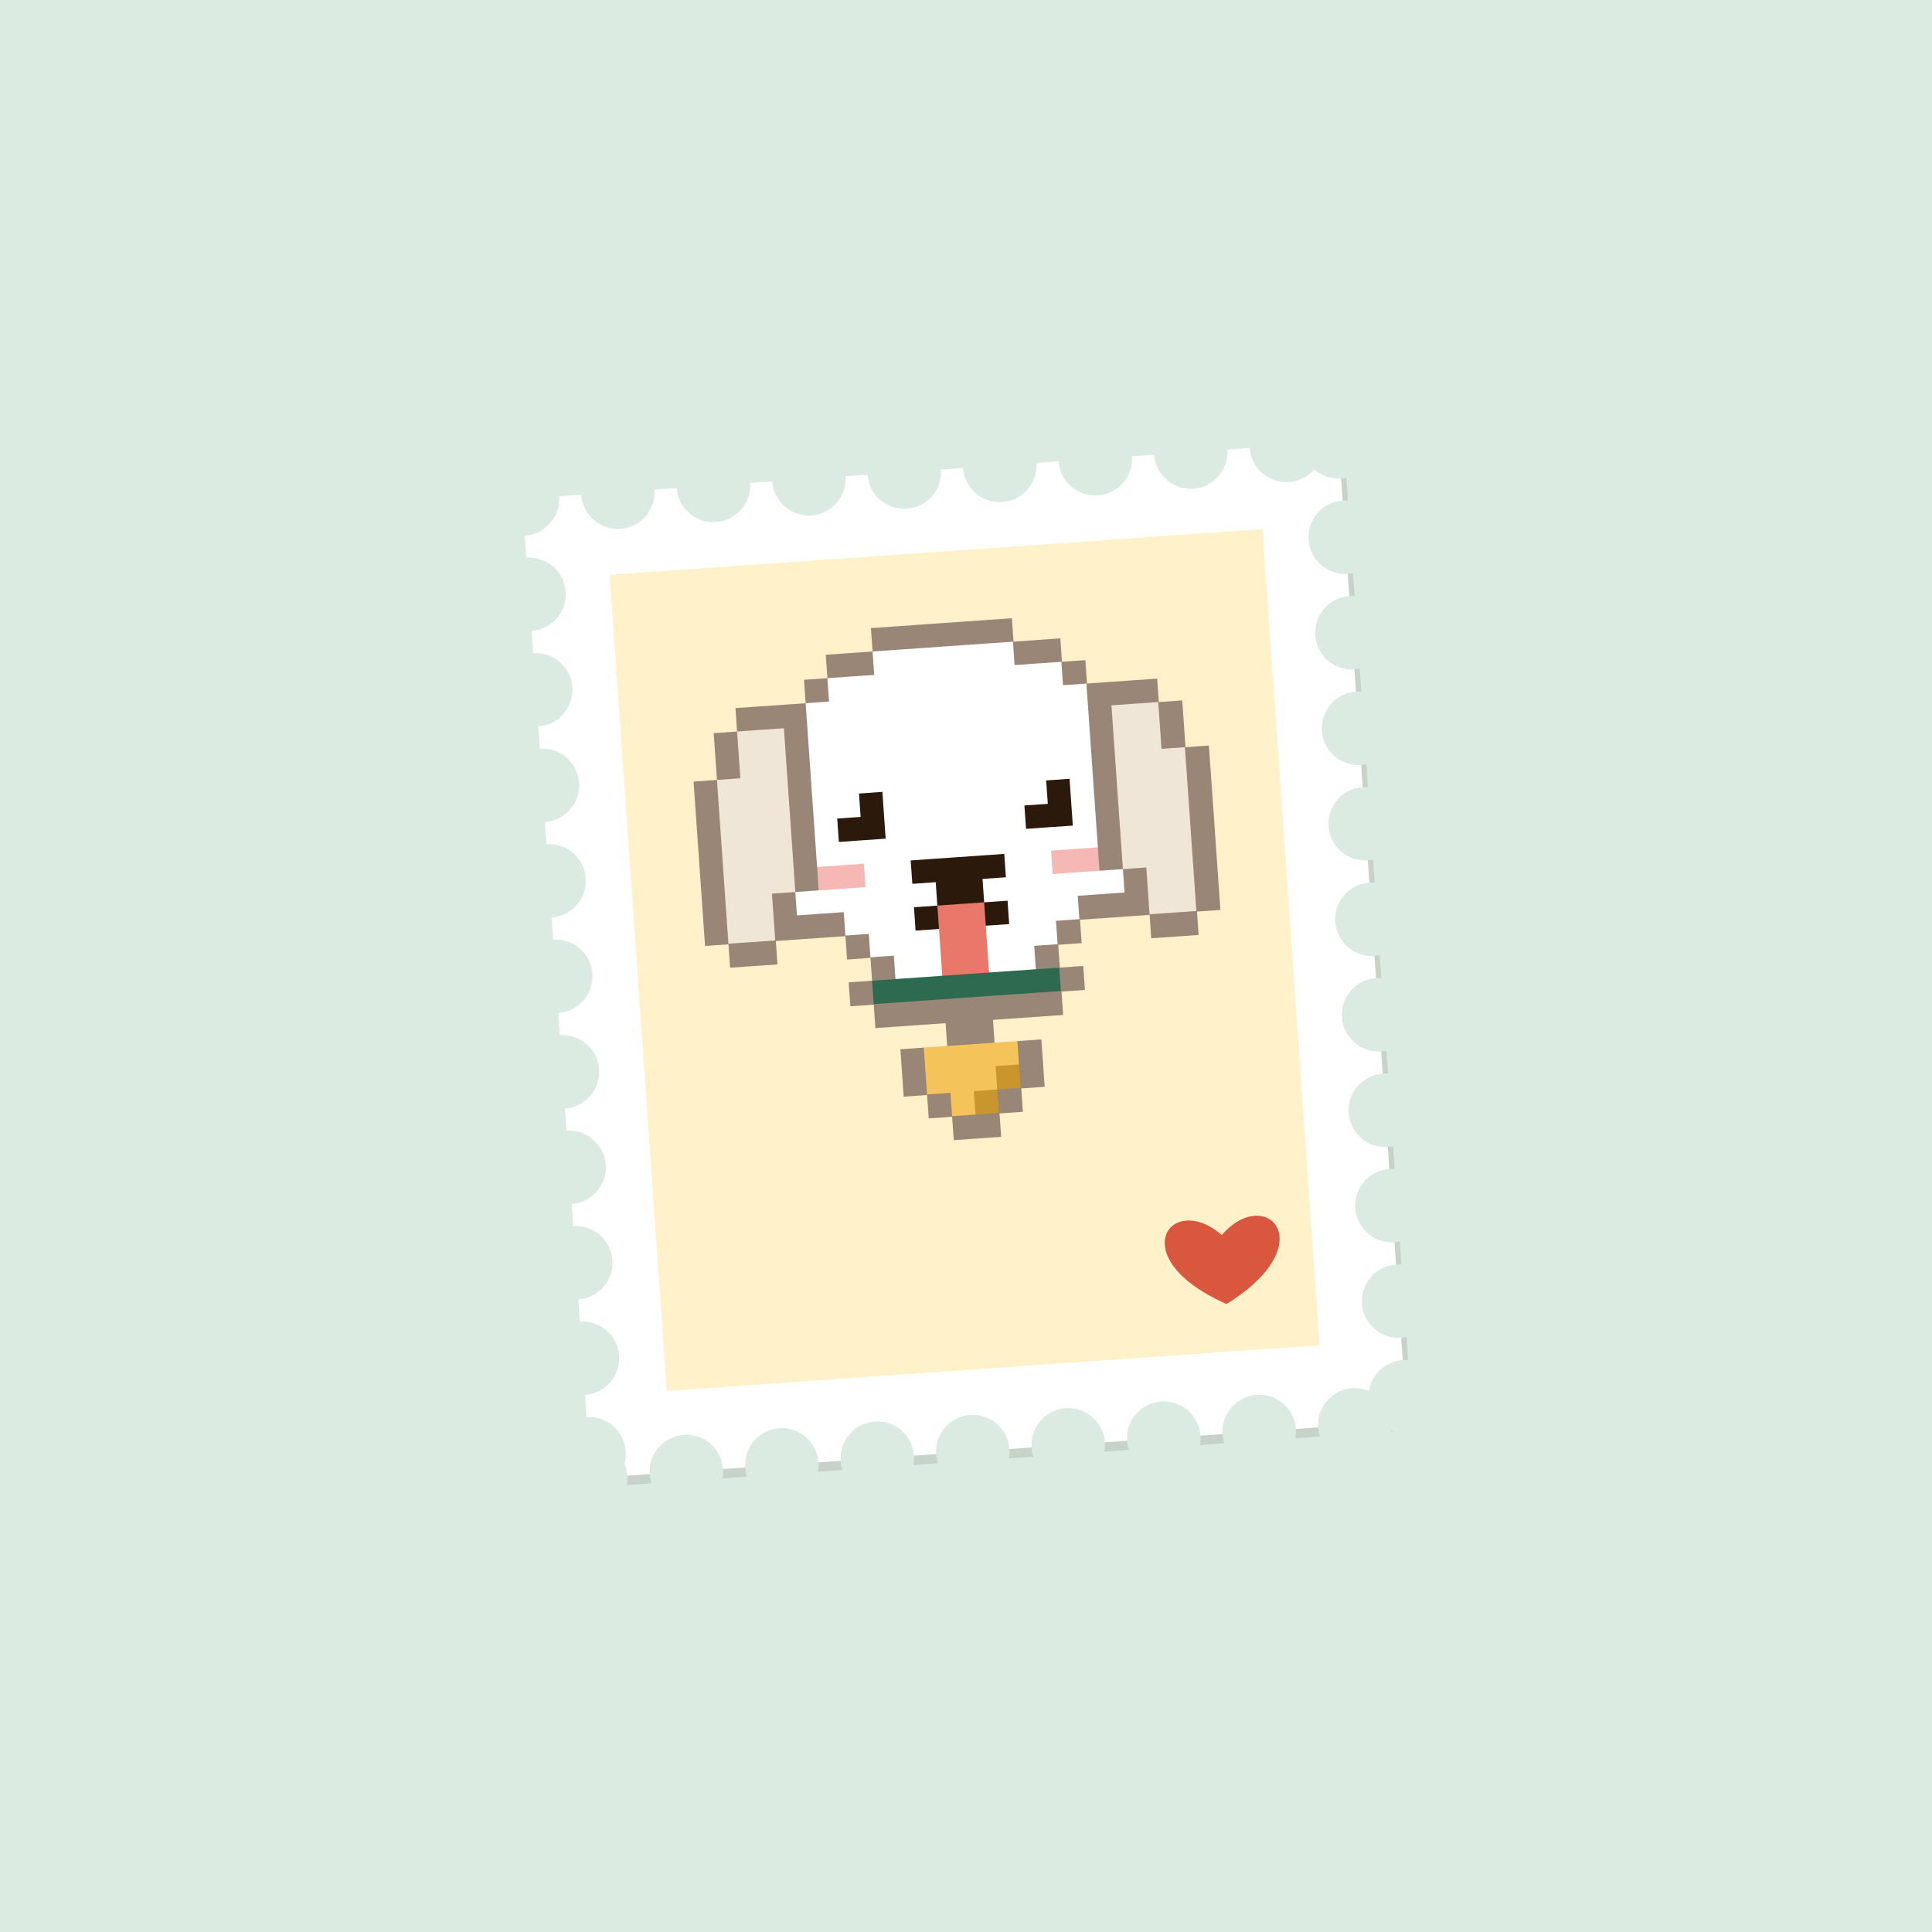
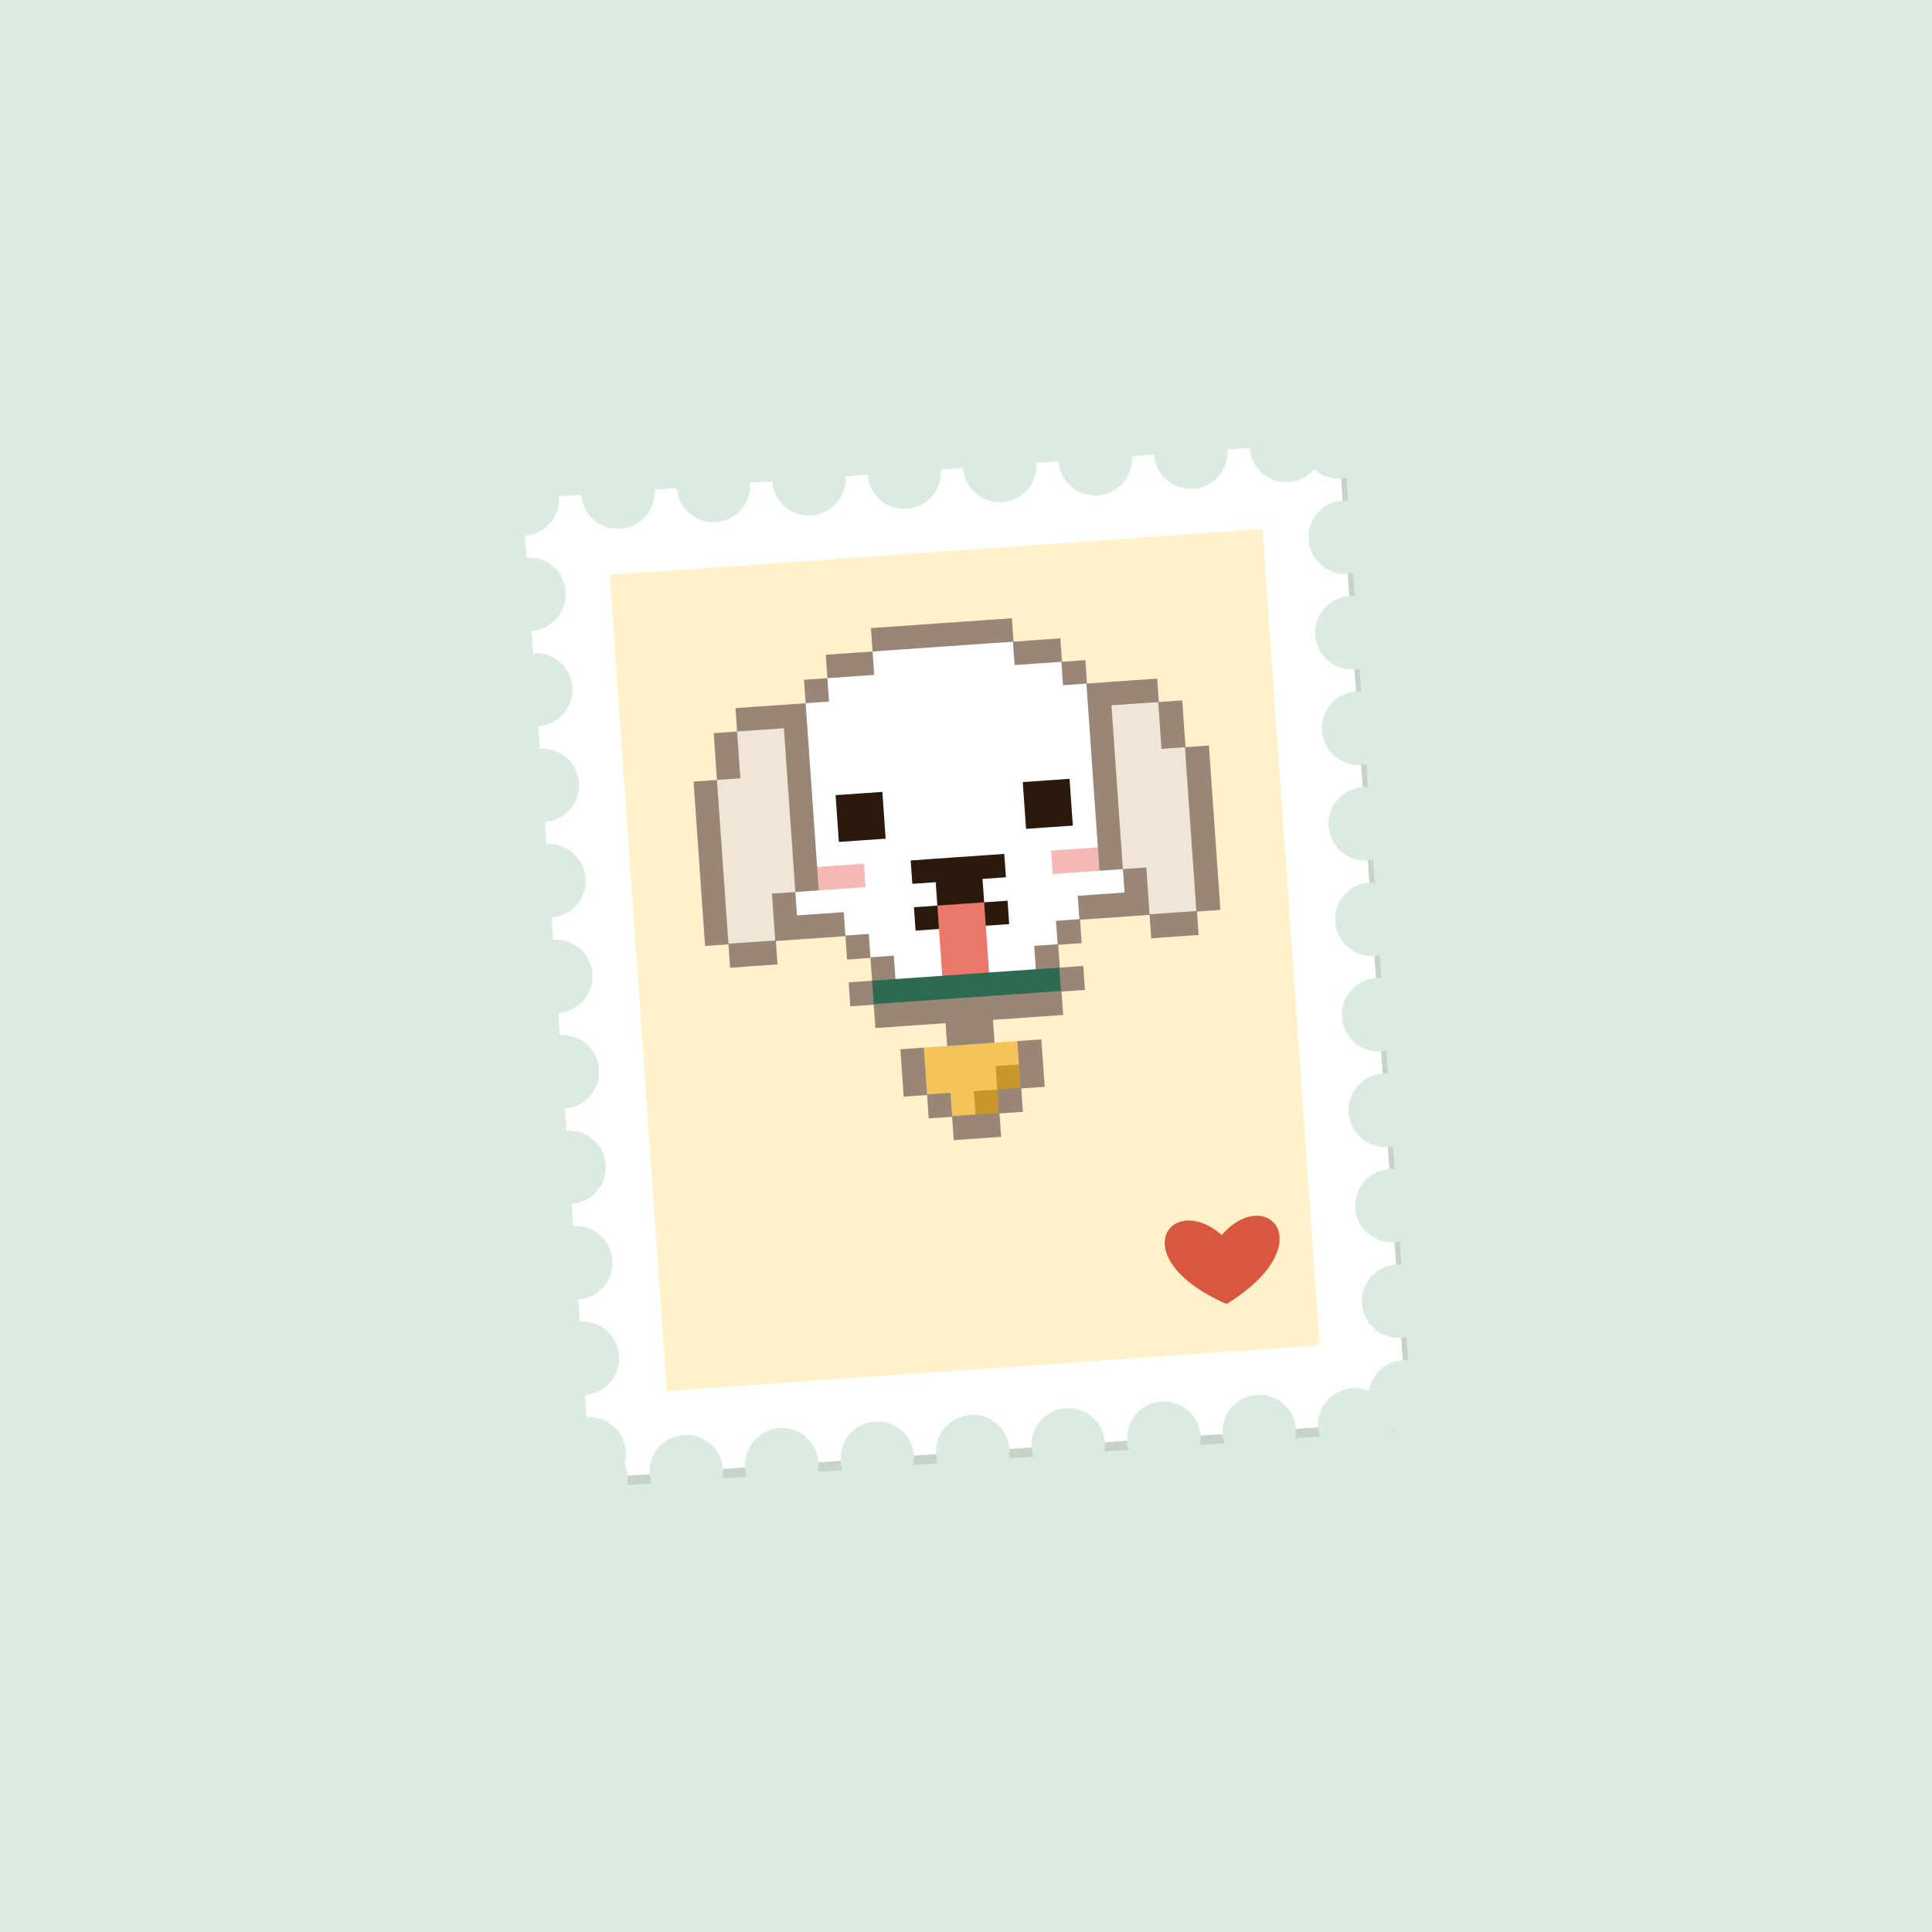
<svg xmlns="http://www.w3.org/2000/svg" width="1024" height="1024" viewBox="0 0 1024 1024">
  <rect width="1024" height="1024" fill="#DCEBE2" />
  <g transform="translate(149.92 147.45) scale(0.70581)">
    <g transform="rotate(-4 512.0 512.0)">
      <mask id="pf110">
        <rect x="194.8" y="133.36" width="634.4" height="757.28" fill="#fff" />
        <g fill="#000">
          <circle cx="204.8" cy="143.36" r="27.6" />
          <circle cx="204.8" cy="880.64" r="27.6" />
          <circle cx="276.7" cy="143.36" r="27.6" />
          <circle cx="276.7" cy="880.64" r="27.6" />
          <circle cx="348.6" cy="143.36" r="27.6" />
          <circle cx="348.6" cy="880.64" r="27.6" />
          <circle cx="420.5" cy="143.36" r="27.6" />
          <circle cx="420.5" cy="880.64" r="27.6" />
          <circle cx="492.3" cy="143.36" r="27.6" />
          <circle cx="492.3" cy="880.64" r="27.6" />
          <circle cx="564.2" cy="143.36" r="27.6" />
          <circle cx="564.2" cy="880.64" r="27.6" />
          <circle cx="636.1" cy="143.36" r="27.6" />
          <circle cx="636.1" cy="880.64" r="27.6" />
          <circle cx="708.0" cy="143.36" r="27.6" />
          <circle cx="708.0" cy="880.64" r="27.6" />
          <circle cx="779.9" cy="143.36" r="27.6" />
          <circle cx="779.9" cy="880.64" r="27.6" />
          <circle cx="204.8" cy="143.4" r="27.6" />
          <circle cx="819.2" cy="143.4" r="27.6" />
          <circle cx="204.8" cy="215.2" r="27.6" />
          <circle cx="819.2" cy="215.2" r="27.6" />
          <circle cx="204.8" cy="287.1" r="27.6" />
          <circle cx="819.2" cy="287.1" r="27.6" />
          <circle cx="204.8" cy="359.0" r="27.6" />
          <circle cx="819.2" cy="359.0" r="27.6" />
          <circle cx="204.8" cy="430.9" r="27.6" />
          <circle cx="819.2" cy="430.9" r="27.6" />
          <circle cx="204.8" cy="502.8" r="27.6" />
          <circle cx="819.2" cy="502.8" r="27.6" />
          <circle cx="204.8" cy="574.7" r="27.6" />
          <circle cx="819.2" cy="574.7" r="27.6" />
          <circle cx="204.8" cy="646.6" r="27.6" />
          <circle cx="819.2" cy="646.6" r="27.6" />
          <circle cx="204.8" cy="718.4" r="27.6" />
          <circle cx="819.2" cy="718.4" r="27.6" />
          <circle cx="204.8" cy="790.3" r="27.6" />
          <circle cx="819.2" cy="790.3" r="27.6" />
          <circle cx="204.8" cy="862.2" r="27.6" />
          <circle cx="819.2" cy="862.2" r="27.6" />
        </g>
      </mask>
      <g mask="url(#pf110)">
        <rect x="208.8" y="150.36" width="614.4" height="737.28" fill="#2B1F12" opacity=".12" />
        <rect x="204.8" y="143.36" width="614.4" height="737.28" fill="#fff" />
      </g>
      <rect x="266.2" y="204.8" width="491.5" height="614.4" fill="#FFF1C9" />
      <rect x="459.162" y="258.458" width="18.063" height="18.063" fill="#9A8676" />
      <rect x="476.774" y="258.458" width="18.063" height="18.063" fill="#9A8676" />
      <rect x="494.387" y="258.458" width="18.063" height="18.063" fill="#9A8676" />
      <rect x="512" y="258.458" width="18.063" height="18.063" fill="#9A8676" />
      <rect x="529.613" y="258.458" width="18.063" height="18.063" fill="#9A8676" />
      <rect x="547.226" y="258.458" width="18.063" height="18.063" fill="#9A8676" />
      <rect x="423.936" y="276.07" width="18.063" height="18.063" fill="#9A8676" />
      <rect x="441.549" y="276.07" width="18.063" height="18.063" fill="#9A8676" />
      <rect x="459.162" y="276.07" width="18.063" height="18.063" fill="#FFFFFF" />
      <rect x="476.774" y="276.07" width="18.063" height="18.063" fill="#FFFFFF" />
      <rect x="494.387" y="276.07" width="18.063" height="18.063" fill="#FFFFFF" />
      <rect x="512" y="276.07" width="18.063" height="18.063" fill="#FFFFFF" />
      <rect x="529.613" y="276.07" width="18.063" height="18.063" fill="#FFFFFF" />
      <rect x="547.226" y="276.07" width="18.063" height="18.063" fill="#FFFFFF" />
      <rect x="564.838" y="276.07" width="18.063" height="18.063" fill="#9A8676" />
      <rect x="582.451" y="276.07" width="18.063" height="18.063" fill="#9A8676" />
      <rect x="406.323" y="293.683" width="18.063" height="18.063" fill="#9A8676" />
      <rect x="423.936" y="293.683" width="18.063" height="18.063" fill="#FFFFFF" />
      <rect x="441.549" y="293.683" width="18.063" height="18.063" fill="#FFFFFF" />
      <rect x="459.162" y="293.683" width="18.063" height="18.063" fill="#FFFFFF" />
      <rect x="476.774" y="293.683" width="18.063" height="18.063" fill="#FFFFFF" />
      <rect x="494.387" y="293.683" width="18.063" height="18.063" fill="#FFFFFF" />
      <rect x="512" y="293.683" width="18.063" height="18.063" fill="#FFFFFF" />
      <rect x="529.613" y="293.683" width="18.063" height="18.063" fill="#FFFFFF" />
      <rect x="547.226" y="293.683" width="18.063" height="18.063" fill="#FFFFFF" />
      <rect x="564.838" y="293.683" width="18.063" height="18.063" fill="#FFFFFF" />
      <rect x="582.451" y="293.683" width="18.063" height="18.063" fill="#FFFFFF" />
      <rect x="600.064" y="293.683" width="18.063" height="18.063" fill="#9A8676" />
      <rect x="353.485" y="311.296" width="18.063" height="18.063" fill="#9A8676" />
      <rect x="371.098" y="311.296" width="18.063" height="18.063" fill="#9A8676" />
      <rect x="388.71" y="311.296" width="18.063" height="18.063" fill="#9A8676" />
      <rect x="406.323" y="311.296" width="18.063" height="18.063" fill="#FFFFFF" />
      <rect x="423.936" y="311.296" width="18.063" height="18.063" fill="#FFFFFF" />
      <rect x="441.549" y="311.296" width="18.063" height="18.063" fill="#FFFFFF" />
      <rect x="459.162" y="311.296" width="18.063" height="18.063" fill="#FFFFFF" />
      <rect x="476.774" y="311.296" width="18.063" height="18.063" fill="#FFFFFF" />
      <rect x="494.387" y="311.296" width="18.063" height="18.063" fill="#FFFFFF" />
      <rect x="512" y="311.296" width="18.063" height="18.063" fill="#FFFFFF" />
      <rect x="529.613" y="311.296" width="18.063" height="18.063" fill="#FFFFFF" />
      <rect x="547.226" y="311.296" width="18.063" height="18.063" fill="#FFFFFF" />
      <rect x="564.838" y="311.296" width="18.063" height="18.063" fill="#FFFFFF" />
      <rect x="582.451" y="311.296" width="18.063" height="18.063" fill="#FFFFFF" />
      <rect x="600.064" y="311.296" width="18.063" height="18.063" fill="#FFFFFF" />
      <rect x="617.677" y="311.296" width="18.063" height="18.063" fill="#9A8676" />
      <rect x="635.29" y="311.296" width="18.063" height="18.063" fill="#9A8676" />
      <rect x="652.902" y="311.296" width="18.063" height="18.063" fill="#9A8676" />
      <rect x="335.872" y="328.909" width="18.063" height="18.063" fill="#9A8676" />
      <rect x="353.485" y="328.909" width="18.063" height="18.063" fill="#F0E6D8" />
      <rect x="371.098" y="328.909" width="18.063" height="18.063" fill="#F0E6D8" />
      <rect x="388.71" y="328.909" width="18.063" height="18.063" fill="#9A8676" />
      <rect x="406.323" y="328.909" width="18.063" height="18.063" fill="#FFFFFF" />
      <rect x="423.936" y="328.909" width="18.063" height="18.063" fill="#FFFFFF" />
      <rect x="441.549" y="328.909" width="18.063" height="18.063" fill="#FFFFFF" />
      <rect x="459.162" y="328.909" width="18.063" height="18.063" fill="#FFFFFF" />
      <rect x="476.774" y="328.909" width="18.063" height="18.063" fill="#FFFFFF" />
      <rect x="494.387" y="328.909" width="18.063" height="18.063" fill="#FFFFFF" />
      <rect x="512" y="328.909" width="18.063" height="18.063" fill="#FFFFFF" />
      <rect x="529.613" y="328.909" width="18.063" height="18.063" fill="#FFFFFF" />
      <rect x="547.226" y="328.909" width="18.063" height="18.063" fill="#FFFFFF" />
      <rect x="564.838" y="328.909" width="18.063" height="18.063" fill="#FFFFFF" />
      <rect x="582.451" y="328.909" width="18.063" height="18.063" fill="#FFFFFF" />
      <rect x="600.064" y="328.909" width="18.063" height="18.063" fill="#FFFFFF" />
      <rect x="617.677" y="328.909" width="18.063" height="18.063" fill="#9A8676" />
      <rect x="635.29" y="328.909" width="18.063" height="18.063" fill="#F0E6D8" />
      <rect x="652.902" y="328.909" width="18.063" height="18.063" fill="#F0E6D8" />
      <rect x="670.515" y="328.909" width="18.063" height="18.063" fill="#9A8676" />
      <rect x="335.872" y="346.522" width="18.063" height="18.063" fill="#9A8676" />
      <rect x="353.485" y="346.522" width="18.063" height="18.063" fill="#F0E6D8" />
      <rect x="371.098" y="346.522" width="18.063" height="18.063" fill="#F0E6D8" />
      <rect x="388.71" y="346.522" width="18.063" height="18.063" fill="#9A8676" />
      <rect x="406.323" y="346.522" width="18.063" height="18.063" fill="#FFFFFF" />
      <rect x="423.936" y="346.522" width="18.063" height="18.063" fill="#FFFFFF" />
      <rect x="441.549" y="346.522" width="18.063" height="18.063" fill="#FFFFFF" />
      <rect x="459.162" y="346.522" width="18.063" height="18.063" fill="#FFFFFF" />
      <rect x="476.774" y="346.522" width="18.063" height="18.063" fill="#FFFFFF" />
      <rect x="494.387" y="346.522" width="18.063" height="18.063" fill="#FFFFFF" />
      <rect x="512" y="346.522" width="18.063" height="18.063" fill="#FFFFFF" />
      <rect x="529.613" y="346.522" width="18.063" height="18.063" fill="#FFFFFF" />
      <rect x="547.226" y="346.522" width="18.063" height="18.063" fill="#FFFFFF" />
      <rect x="564.838" y="346.522" width="18.063" height="18.063" fill="#FFFFFF" />
      <rect x="582.451" y="346.522" width="18.063" height="18.063" fill="#FFFFFF" />
      <rect x="600.064" y="346.522" width="18.063" height="18.063" fill="#FFFFFF" />
      <rect x="617.677" y="346.522" width="18.063" height="18.063" fill="#9A8676" />
      <rect x="635.29" y="346.522" width="18.063" height="18.063" fill="#F0E6D8" />
      <rect x="652.902" y="346.522" width="18.063" height="18.063" fill="#F0E6D8" />
      <rect x="670.515" y="346.522" width="18.063" height="18.063" fill="#9A8676" />
      <rect x="318.259" y="364.134" width="18.063" height="18.063" fill="#9A8676" />
      <rect x="335.872" y="364.134" width="18.063" height="18.063" fill="#F0E6D8" />
      <rect x="353.485" y="364.134" width="18.063" height="18.063" fill="#F0E6D8" />
      <rect x="371.098" y="364.134" width="18.063" height="18.063" fill="#F0E6D8" />
      <rect x="388.71" y="364.134" width="18.063" height="18.063" fill="#9A8676" />
      <rect x="406.323" y="364.134" width="18.063" height="18.063" fill="#FFFFFF" />
      <rect x="423.936" y="364.134" width="18.063" height="18.063" fill="#FFFFFF" />
      <rect x="441.549" y="364.134" width="18.063" height="18.063" fill="#FFFFFF" />
      <rect x="459.162" y="364.134" width="18.063" height="18.063" fill="#FFFFFF" />
      <rect x="476.774" y="364.134" width="18.063" height="18.063" fill="#FFFFFF" />
      <rect x="494.387" y="364.134" width="18.063" height="18.063" fill="#FFFFFF" />
      <rect x="512" y="364.134" width="18.063" height="18.063" fill="#FFFFFF" />
      <rect x="529.613" y="364.134" width="18.063" height="18.063" fill="#FFFFFF" />
      <rect x="547.226" y="364.134" width="18.063" height="18.063" fill="#FFFFFF" />
      <rect x="564.838" y="364.134" width="18.063" height="18.063" fill="#FFFFFF" />
      <rect x="582.451" y="364.134" width="18.063" height="18.063" fill="#FFFFFF" />
      <rect x="600.064" y="364.134" width="18.063" height="18.063" fill="#FFFFFF" />
      <rect x="617.677" y="364.134" width="18.063" height="18.063" fill="#9A8676" />
      <rect x="635.29" y="364.134" width="18.063" height="18.063" fill="#F0E6D8" />
      <rect x="652.902" y="364.134" width="18.063" height="18.063" fill="#F0E6D8" />
      <rect x="670.515" y="364.134" width="18.063" height="18.063" fill="#F0E6D8" />
      <rect x="688.128" y="364.134" width="18.063" height="18.063" fill="#9A8676" />
      <rect x="318.259" y="381.747" width="18.063" height="18.063" fill="#9A8676" />
      <rect x="335.872" y="381.747" width="18.063" height="18.063" fill="#F0E6D8" />
      <rect x="353.485" y="381.747" width="18.063" height="18.063" fill="#F0E6D8" />
      <rect x="371.098" y="381.747" width="18.063" height="18.063" fill="#F0E6D8" />
      <rect x="388.71" y="381.747" width="18.063" height="18.063" fill="#9A8676" />
      <rect x="406.323" y="381.747" width="18.063" height="18.063" fill="#FFFFFF" />
-       <rect x="423.936" y="381.747" width="18.063" height="18.063" fill="#FFFFFF" />
+       <rect x="423.936" y="381.747" width="18.063" height="18.063" fill="#2B1A0C" />
      <rect x="441.549" y="381.747" width="18.063" height="18.063" fill="#2B1A0C" />
      <rect x="459.162" y="381.747" width="18.063" height="18.063" fill="#FFFFFF" />
      <rect x="476.774" y="381.747" width="18.063" height="18.063" fill="#FFFFFF" />
      <rect x="494.387" y="381.747" width="18.063" height="18.063" fill="#FFFFFF" />
      <rect x="512" y="381.747" width="18.063" height="18.063" fill="#FFFFFF" />
      <rect x="529.613" y="381.747" width="18.063" height="18.063" fill="#FFFFFF" />
      <rect x="547.226" y="381.747" width="18.063" height="18.063" fill="#FFFFFF" />
-       <rect x="564.838" y="381.747" width="18.063" height="18.063" fill="#FFFFFF" />
+       <rect x="564.838" y="381.747" width="18.063" height="18.063" fill="#2B1A0C" />
      <rect x="582.451" y="381.747" width="18.063" height="18.063" fill="#2B1A0C" />
      <rect x="600.064" y="381.747" width="18.063" height="18.063" fill="#FFFFFF" />
      <rect x="617.677" y="381.747" width="18.063" height="18.063" fill="#9A8676" />
      <rect x="635.29" y="381.747" width="18.063" height="18.063" fill="#F0E6D8" />
      <rect x="652.902" y="381.747" width="18.063" height="18.063" fill="#F0E6D8" />
      <rect x="670.515" y="381.747" width="18.063" height="18.063" fill="#F0E6D8" />
      <rect x="688.128" y="381.747" width="18.063" height="18.063" fill="#9A8676" />
      <rect x="318.259" y="399.36" width="18.063" height="18.063" fill="#9A8676" />
      <rect x="335.872" y="399.36" width="18.063" height="18.063" fill="#F0E6D8" />
      <rect x="353.485" y="399.36" width="18.063" height="18.063" fill="#F0E6D8" />
      <rect x="371.098" y="399.36" width="18.063" height="18.063" fill="#F0E6D8" />
      <rect x="388.71" y="399.36" width="18.063" height="18.063" fill="#9A8676" />
      <rect x="406.323" y="399.36" width="18.063" height="18.063" fill="#FFFFFF" />
      <rect x="423.936" y="399.36" width="18.063" height="18.063" fill="#2B1A0C" />
      <rect x="441.549" y="399.36" width="18.063" height="18.063" fill="#2B1A0C" />
      <rect x="459.162" y="399.36" width="18.063" height="18.063" fill="#FFFFFF" />
      <rect x="476.774" y="399.36" width="18.063" height="18.063" fill="#FFFFFF" />
      <rect x="494.387" y="399.36" width="18.063" height="18.063" fill="#FFFFFF" />
      <rect x="512" y="399.36" width="18.063" height="18.063" fill="#FFFFFF" />
      <rect x="529.613" y="399.36" width="18.063" height="18.063" fill="#FFFFFF" />
      <rect x="547.226" y="399.36" width="18.063" height="18.063" fill="#FFFFFF" />
      <rect x="564.838" y="399.36" width="18.063" height="18.063" fill="#2B1A0C" />
      <rect x="582.451" y="399.36" width="18.063" height="18.063" fill="#2B1A0C" />
      <rect x="600.064" y="399.36" width="18.063" height="18.063" fill="#FFFFFF" />
      <rect x="617.677" y="399.36" width="18.063" height="18.063" fill="#9A8676" />
      <rect x="635.29" y="399.36" width="18.063" height="18.063" fill="#F0E6D8" />
      <rect x="652.902" y="399.36" width="18.063" height="18.063" fill="#F0E6D8" />
      <rect x="670.515" y="399.36" width="18.063" height="18.063" fill="#F0E6D8" />
      <rect x="688.128" y="399.36" width="18.063" height="18.063" fill="#9A8676" />
      <rect x="318.259" y="416.973" width="18.063" height="18.063" fill="#9A8676" />
      <rect x="335.872" y="416.973" width="18.063" height="18.063" fill="#F0E6D8" />
      <rect x="353.485" y="416.973" width="18.063" height="18.063" fill="#F0E6D8" />
      <rect x="371.098" y="416.973" width="18.063" height="18.063" fill="#F0E6D8" />
      <rect x="388.71" y="416.973" width="18.063" height="18.063" fill="#9A8676" />
      <rect x="406.323" y="416.973" width="18.063" height="18.063" fill="#FFFFFF" />
      <rect x="423.936" y="416.973" width="18.063" height="18.063" fill="#FFFFFF" />
      <rect x="441.549" y="416.973" width="18.063" height="18.063" fill="#FFFFFF" />
      <rect x="459.162" y="416.973" width="18.063" height="18.063" fill="#FFFFFF" />
      <rect x="476.774" y="416.973" width="18.063" height="18.063" fill="#FFFFFF" />
      <rect x="494.387" y="416.973" width="18.063" height="18.063" fill="#FFFFFF" />
      <rect x="512" y="416.973" width="18.063" height="18.063" fill="#FFFFFF" />
      <rect x="529.613" y="416.973" width="18.063" height="18.063" fill="#FFFFFF" />
      <rect x="547.226" y="416.973" width="18.063" height="18.063" fill="#FFFFFF" />
      <rect x="564.838" y="416.973" width="18.063" height="18.063" fill="#FFFFFF" />
      <rect x="582.451" y="416.973" width="18.063" height="18.063" fill="#FFFFFF" />
      <rect x="600.064" y="416.973" width="18.063" height="18.063" fill="#FFFFFF" />
      <rect x="617.677" y="416.973" width="18.063" height="18.063" fill="#9A8676" />
      <rect x="635.29" y="416.973" width="18.063" height="18.063" fill="#F0E6D8" />
      <rect x="652.902" y="416.973" width="18.063" height="18.063" fill="#F0E6D8" />
      <rect x="670.515" y="416.973" width="18.063" height="18.063" fill="#F0E6D8" />
      <rect x="688.128" y="416.973" width="18.063" height="18.063" fill="#9A8676" />
      <rect x="318.259" y="434.586" width="18.063" height="18.063" fill="#9A8676" />
      <rect x="335.872" y="434.586" width="18.063" height="18.063" fill="#F0E6D8" />
      <rect x="353.485" y="434.586" width="18.063" height="18.063" fill="#F0E6D8" />
      <rect x="371.098" y="434.586" width="18.063" height="18.063" fill="#F0E6D8" />
      <rect x="388.71" y="434.586" width="18.063" height="18.063" fill="#9A8676" />
      <rect x="406.323" y="434.586" width="18.063" height="18.063" fill="#F6B8B4" />
      <rect x="423.936" y="434.586" width="18.063" height="18.063" fill="#F6B8B4" />
      <rect x="441.549" y="434.586" width="18.063" height="18.063" fill="#FFFFFF" />
      <rect x="459.162" y="434.586" width="18.063" height="18.063" fill="#FFFFFF" />
      <rect x="476.774" y="434.586" width="18.063" height="18.063" fill="#2B1A0C" />
      <rect x="494.387" y="434.586" width="18.063" height="18.063" fill="#2B1A0C" />
      <rect x="512" y="434.586" width="18.063" height="18.063" fill="#2B1A0C" />
      <rect x="529.613" y="434.586" width="18.063" height="18.063" fill="#2B1A0C" />
      <rect x="547.226" y="434.586" width="18.063" height="18.063" fill="#FFFFFF" />
      <rect x="564.838" y="434.586" width="18.063" height="18.063" fill="#FFFFFF" />
      <rect x="582.451" y="434.586" width="18.063" height="18.063" fill="#F6B8B4" />
      <rect x="600.064" y="434.586" width="18.063" height="18.063" fill="#F6B8B4" />
      <rect x="617.677" y="434.586" width="18.063" height="18.063" fill="#9A8676" />
      <rect x="635.29" y="434.586" width="18.063" height="18.063" fill="#F0E6D8" />
      <rect x="652.902" y="434.586" width="18.063" height="18.063" fill="#F0E6D8" />
      <rect x="670.515" y="434.586" width="18.063" height="18.063" fill="#F0E6D8" />
      <rect x="688.128" y="434.586" width="18.063" height="18.063" fill="#9A8676" />
      <rect x="318.259" y="452.198" width="18.063" height="18.063" fill="#9A8676" />
      <rect x="335.872" y="452.198" width="18.063" height="18.063" fill="#F0E6D8" />
      <rect x="353.485" y="452.198" width="18.063" height="18.063" fill="#F0E6D8" />
      <rect x="371.098" y="452.198" width="18.063" height="18.063" fill="#9A8676" />
      <rect x="388.71" y="452.198" width="18.063" height="18.063" fill="#FFFFFF" />
      <rect x="406.323" y="452.198" width="18.063" height="18.063" fill="#FFFFFF" />
      <rect x="423.936" y="452.198" width="18.063" height="18.063" fill="#FFFFFF" />
      <rect x="441.549" y="452.198" width="18.063" height="18.063" fill="#FFFFFF" />
      <rect x="459.162" y="452.198" width="18.063" height="18.063" fill="#FFFFFF" />
      <rect x="476.774" y="452.198" width="18.063" height="18.063" fill="#FFFFFF" />
      <rect x="494.387" y="452.198" width="18.063" height="18.063" fill="#2B1A0C" />
      <rect x="512" y="452.198" width="18.063" height="18.063" fill="#2B1A0C" />
      <rect x="529.613" y="452.198" width="18.063" height="18.063" fill="#FFFFFF" />
      <rect x="547.226" y="452.198" width="18.063" height="18.063" fill="#FFFFFF" />
      <rect x="564.838" y="452.198" width="18.063" height="18.063" fill="#FFFFFF" />
      <rect x="582.451" y="452.198" width="18.063" height="18.063" fill="#FFFFFF" />
      <rect x="600.064" y="452.198" width="18.063" height="18.063" fill="#FFFFFF" />
      <rect x="617.677" y="452.198" width="18.063" height="18.063" fill="#FFFFFF" />
      <rect x="635.29" y="452.198" width="18.063" height="18.063" fill="#9A8676" />
      <rect x="652.902" y="452.198" width="18.063" height="18.063" fill="#F0E6D8" />
      <rect x="670.515" y="452.198" width="18.063" height="18.063" fill="#F0E6D8" />
      <rect x="688.128" y="452.198" width="18.063" height="18.063" fill="#9A8676" />
      <rect x="318.259" y="469.811" width="18.063" height="18.063" fill="#9A8676" />
      <rect x="335.872" y="469.811" width="18.063" height="18.063" fill="#F0E6D8" />
      <rect x="353.485" y="469.811" width="18.063" height="18.063" fill="#F0E6D8" />
      <rect x="371.098" y="469.811" width="18.063" height="18.063" fill="#9A8676" />
      <rect x="388.71" y="469.811" width="18.063" height="18.063" fill="#9A8676" />
      <rect x="406.323" y="469.811" width="18.063" height="18.063" fill="#9A8676" />
      <rect x="423.936" y="469.811" width="18.063" height="18.063" fill="#FFFFFF" />
      <rect x="441.549" y="469.811" width="18.063" height="18.063" fill="#FFFFFF" />
      <rect x="459.162" y="469.811" width="18.063" height="18.063" fill="#FFFFFF" />
      <rect x="476.774" y="469.811" width="18.063" height="18.063" fill="#2B1A0C" />
      <rect x="494.387" y="469.811" width="18.063" height="18.063" fill="#E9776A" />
      <rect x="512" y="469.811" width="18.063" height="18.063" fill="#E9776A" />
      <rect x="529.613" y="469.811" width="18.063" height="18.063" fill="#2B1A0C" />
      <rect x="547.226" y="469.811" width="18.063" height="18.063" fill="#FFFFFF" />
      <rect x="564.838" y="469.811" width="18.063" height="18.063" fill="#FFFFFF" />
      <rect x="582.451" y="469.811" width="18.063" height="18.063" fill="#FFFFFF" />
      <rect x="600.064" y="469.811" width="18.063" height="18.063" fill="#9A8676" />
      <rect x="617.677" y="469.811" width="18.063" height="18.063" fill="#9A8676" />
      <rect x="635.29" y="469.811" width="18.063" height="18.063" fill="#9A8676" />
      <rect x="652.902" y="469.811" width="18.063" height="18.063" fill="#F0E6D8" />
      <rect x="670.515" y="469.811" width="18.063" height="18.063" fill="#F0E6D8" />
      <rect x="688.128" y="469.811" width="18.063" height="18.063" fill="#9A8676" />
      <rect x="335.872" y="487.424" width="18.063" height="18.063" fill="#9A8676" />
      <rect x="353.485" y="487.424" width="18.063" height="18.063" fill="#9A8676" />
      <rect x="423.936" y="487.424" width="18.063" height="18.063" fill="#9A8676" />
      <rect x="441.549" y="487.424" width="18.063" height="18.063" fill="#FFFFFF" />
      <rect x="459.162" y="487.424" width="18.063" height="18.063" fill="#FFFFFF" />
      <rect x="476.774" y="487.424" width="18.063" height="18.063" fill="#FFFFFF" />
      <rect x="494.387" y="487.424" width="18.063" height="18.063" fill="#E9776A" />
      <rect x="512" y="487.424" width="18.063" height="18.063" fill="#E9776A" />
      <rect x="529.613" y="487.424" width="18.063" height="18.063" fill="#FFFFFF" />
      <rect x="547.226" y="487.424" width="18.063" height="18.063" fill="#FFFFFF" />
      <rect x="564.838" y="487.424" width="18.063" height="18.063" fill="#FFFFFF" />
      <rect x="582.451" y="487.424" width="18.063" height="18.063" fill="#9A8676" />
      <rect x="652.902" y="487.424" width="18.063" height="18.063" fill="#9A8676" />
      <rect x="670.515" y="487.424" width="18.063" height="18.063" fill="#9A8676" />
      <rect x="441.549" y="505.037" width="18.063" height="18.063" fill="#9A8676" />
      <rect x="459.162" y="505.037" width="18.063" height="18.063" fill="#FFFFFF" />
      <rect x="476.774" y="505.037" width="18.063" height="18.063" fill="#FFFFFF" />
      <rect x="494.387" y="505.037" width="18.063" height="18.063" fill="#E9776A" />
      <rect x="512" y="505.037" width="18.063" height="18.063" fill="#E9776A" />
      <rect x="529.613" y="505.037" width="18.063" height="18.063" fill="#FFFFFF" />
      <rect x="547.226" y="505.037" width="18.063" height="18.063" fill="#FFFFFF" />
      <rect x="564.838" y="505.037" width="18.063" height="18.063" fill="#9A8676" />
      <rect x="423.936" y="522.65" width="18.063" height="18.063" fill="#9A8676" />
      <rect x="441.549" y="522.65" width="18.063" height="18.063" fill="#2D6A4F" />
      <rect x="459.162" y="522.65" width="18.063" height="18.063" fill="#2D6A4F" />
      <rect x="476.774" y="522.65" width="18.063" height="18.063" fill="#2D6A4F" />
      <rect x="494.387" y="522.65" width="18.063" height="18.063" fill="#2D6A4F" />
      <rect x="512" y="522.65" width="18.063" height="18.063" fill="#2D6A4F" />
      <rect x="529.613" y="522.65" width="18.063" height="18.063" fill="#2D6A4F" />
      <rect x="547.226" y="522.65" width="18.063" height="18.063" fill="#2D6A4F" />
      <rect x="564.838" y="522.65" width="18.063" height="18.063" fill="#2D6A4F" />
      <rect x="582.451" y="522.65" width="18.063" height="18.063" fill="#9A8676" />
      <rect x="441.549" y="540.262" width="18.063" height="18.063" fill="#9A8676" />
      <rect x="459.162" y="540.262" width="18.063" height="18.063" fill="#9A8676" />
      <rect x="476.774" y="540.262" width="18.063" height="18.063" fill="#9A8676" />
      <rect x="494.387" y="540.262" width="18.063" height="18.063" fill="#9A8676" />
      <rect x="512" y="540.262" width="18.063" height="18.063" fill="#9A8676" />
      <rect x="529.613" y="540.262" width="18.063" height="18.063" fill="#9A8676" />
      <rect x="547.226" y="540.262" width="18.063" height="18.063" fill="#9A8676" />
      <rect x="564.838" y="540.262" width="18.063" height="18.063" fill="#9A8676" />
      <rect x="494.387" y="557.875" width="18.063" height="18.063" fill="#9A8676" />
      <rect x="512" y="557.875" width="18.063" height="18.063" fill="#9A8676" />
      <rect x="459.162" y="575.488" width="18.063" height="18.063" fill="#9A8676" />
      <rect x="476.774" y="575.488" width="18.063" height="18.063" fill="#F4C35A" />
      <rect x="494.387" y="575.488" width="18.063" height="18.063" fill="#F4C35A" />
      <rect x="512" y="575.488" width="18.063" height="18.063" fill="#F4C35A" />
      <rect x="529.613" y="575.488" width="18.063" height="18.063" fill="#F4C35A" />
      <rect x="547.226" y="575.488" width="18.063" height="18.063" fill="#9A8676" />
      <rect x="459.162" y="593.101" width="18.063" height="18.063" fill="#9A8676" />
      <rect x="476.774" y="593.101" width="18.063" height="18.063" fill="#F4C35A" />
      <rect x="494.387" y="593.101" width="18.063" height="18.063" fill="#F4C35A" />
      <rect x="512" y="593.101" width="18.063" height="18.063" fill="#F4C35A" />
      <rect x="529.613" y="593.101" width="18.063" height="18.063" fill="#C9962E" />
      <rect x="547.226" y="593.101" width="18.063" height="18.063" fill="#9A8676" />
      <rect x="476.774" y="610.714" width="18.063" height="18.063" fill="#9A8676" />
      <rect x="494.387" y="610.714" width="18.063" height="18.063" fill="#F4C35A" />
      <rect x="512" y="610.714" width="18.063" height="18.063" fill="#C9962E" />
      <rect x="529.613" y="610.714" width="18.063" height="18.063" fill="#9A8676" />
      <rect x="494.387" y="628.326" width="18.063" height="18.063" fill="#9A8676" />
      <rect x="512" y="628.326" width="18.063" height="18.063" fill="#9A8676" />
      <path d="M690.18,783.41 C614.30,743.48 654.23,695.55 690.18,731.49 C726.12,695.55 766.05,743.48 690.18,783.41 Z" fill="#D9573F" />
    </g>
  </g>
</svg>
